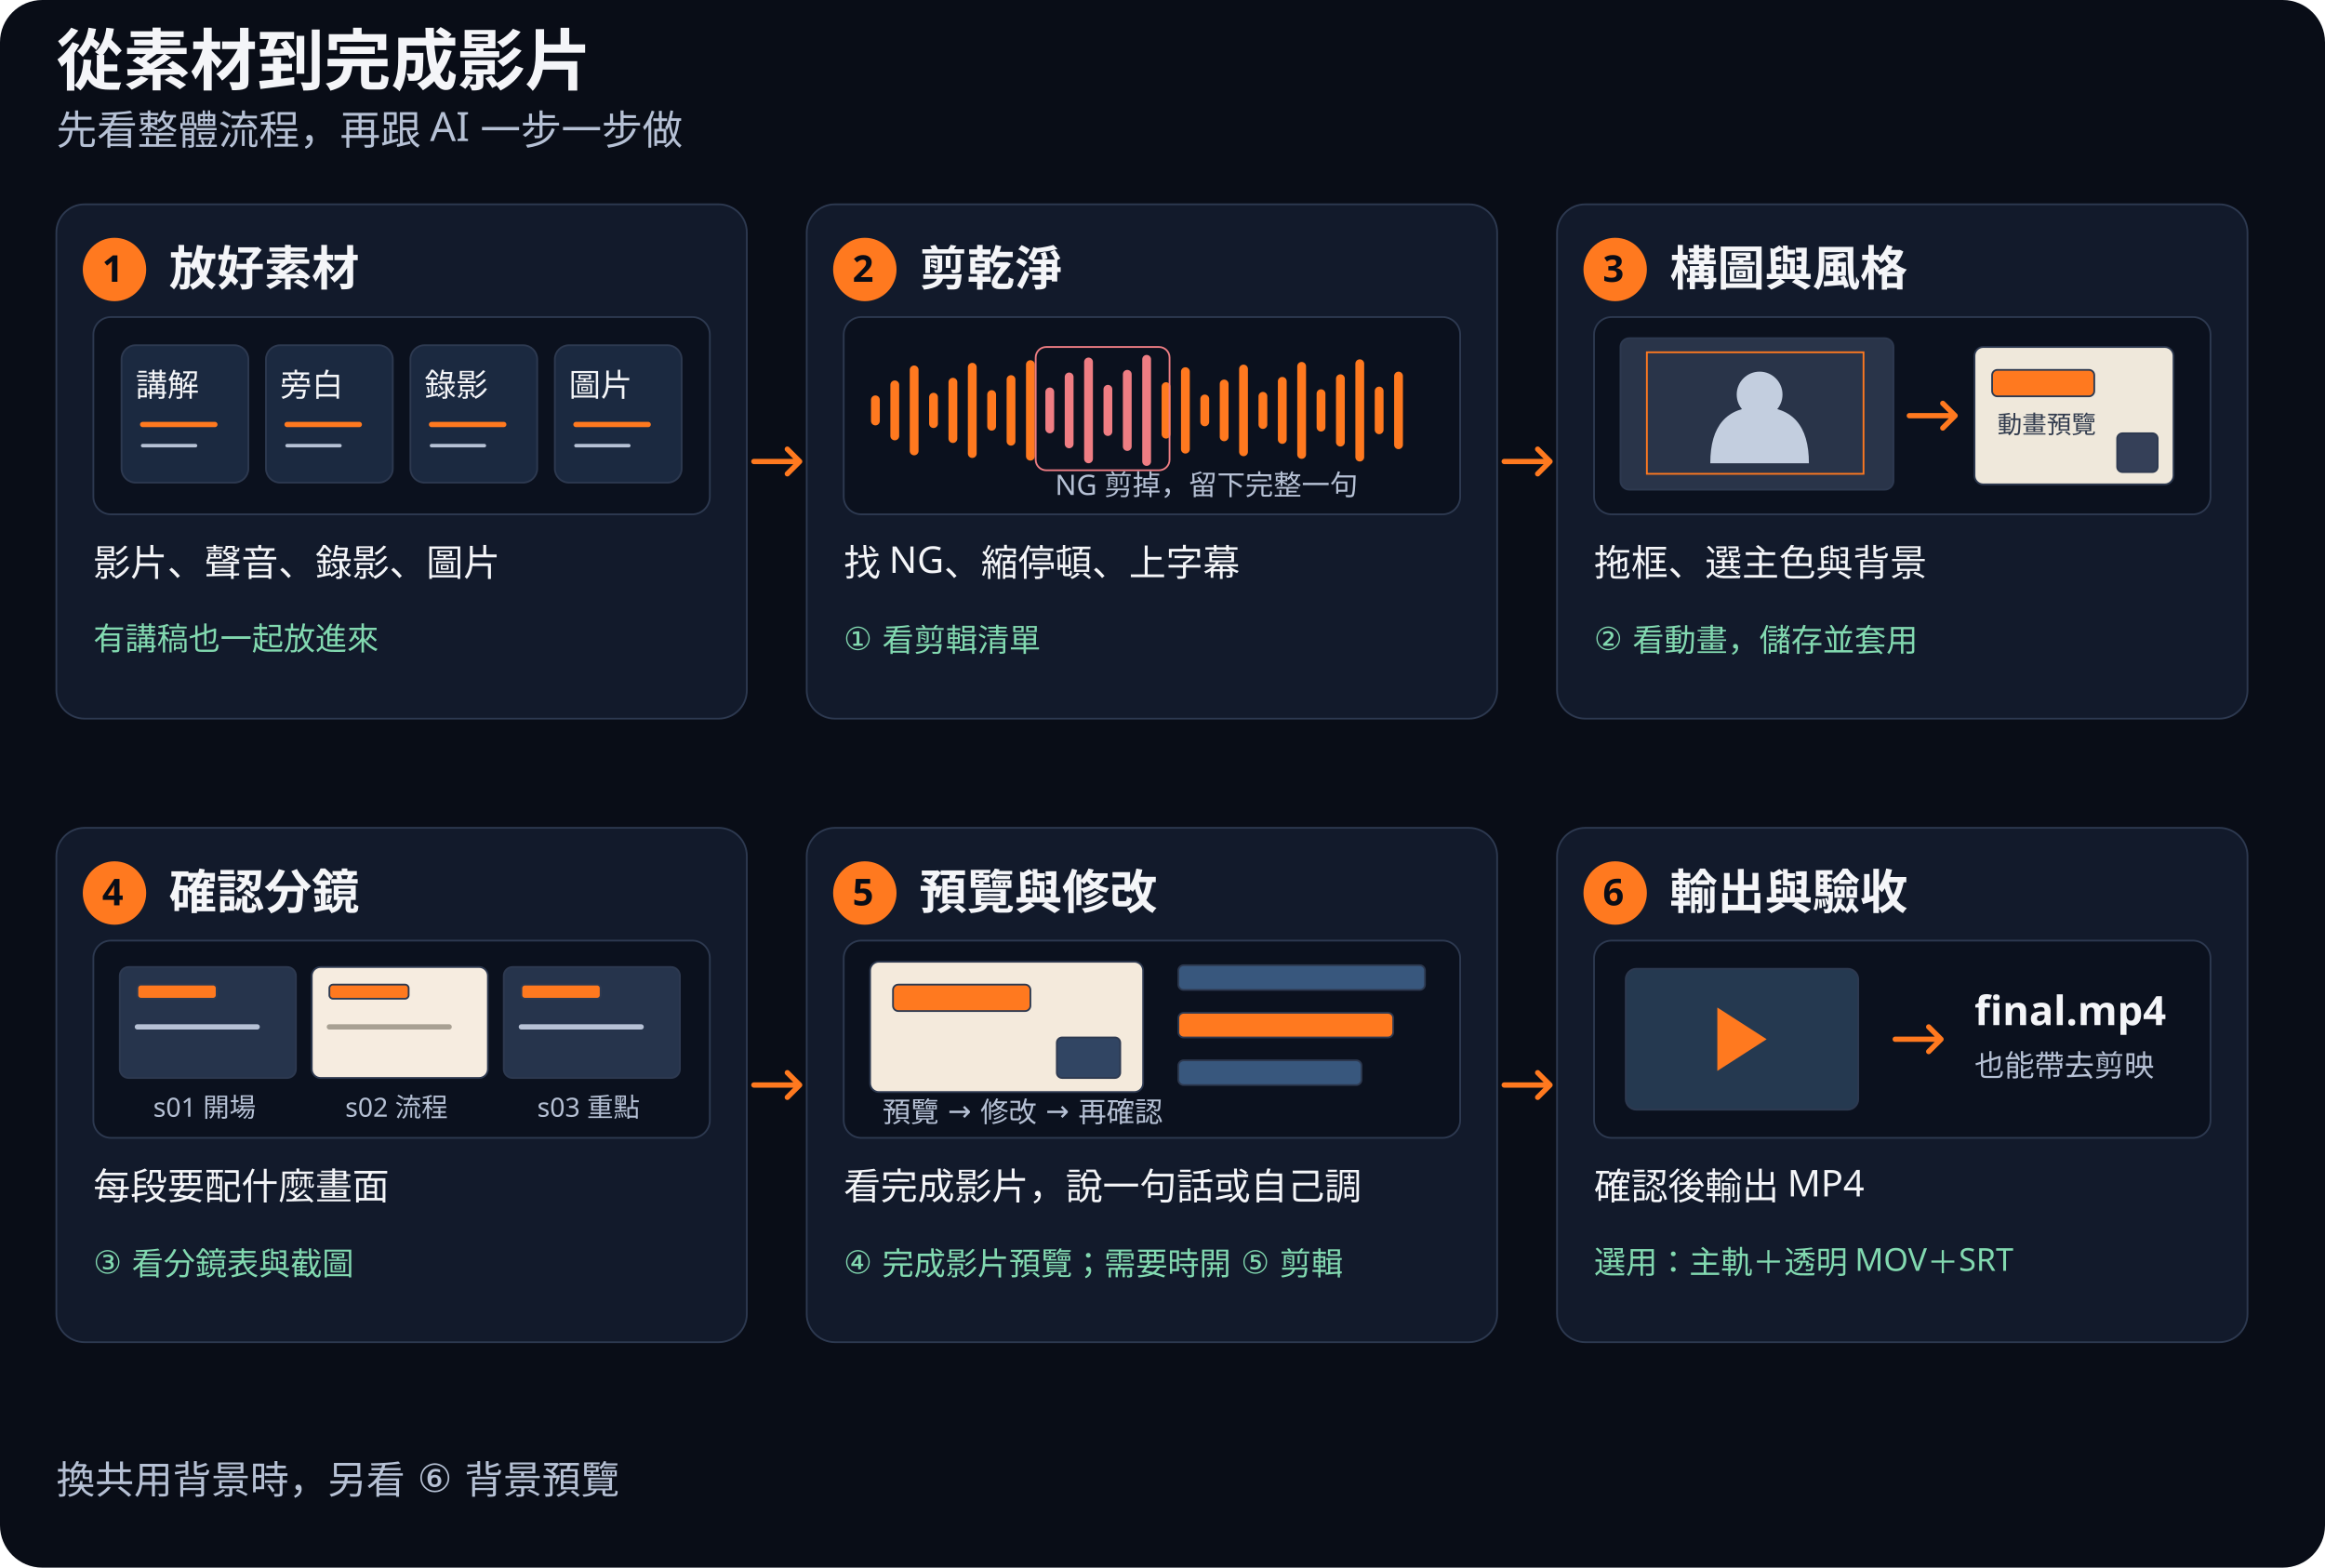
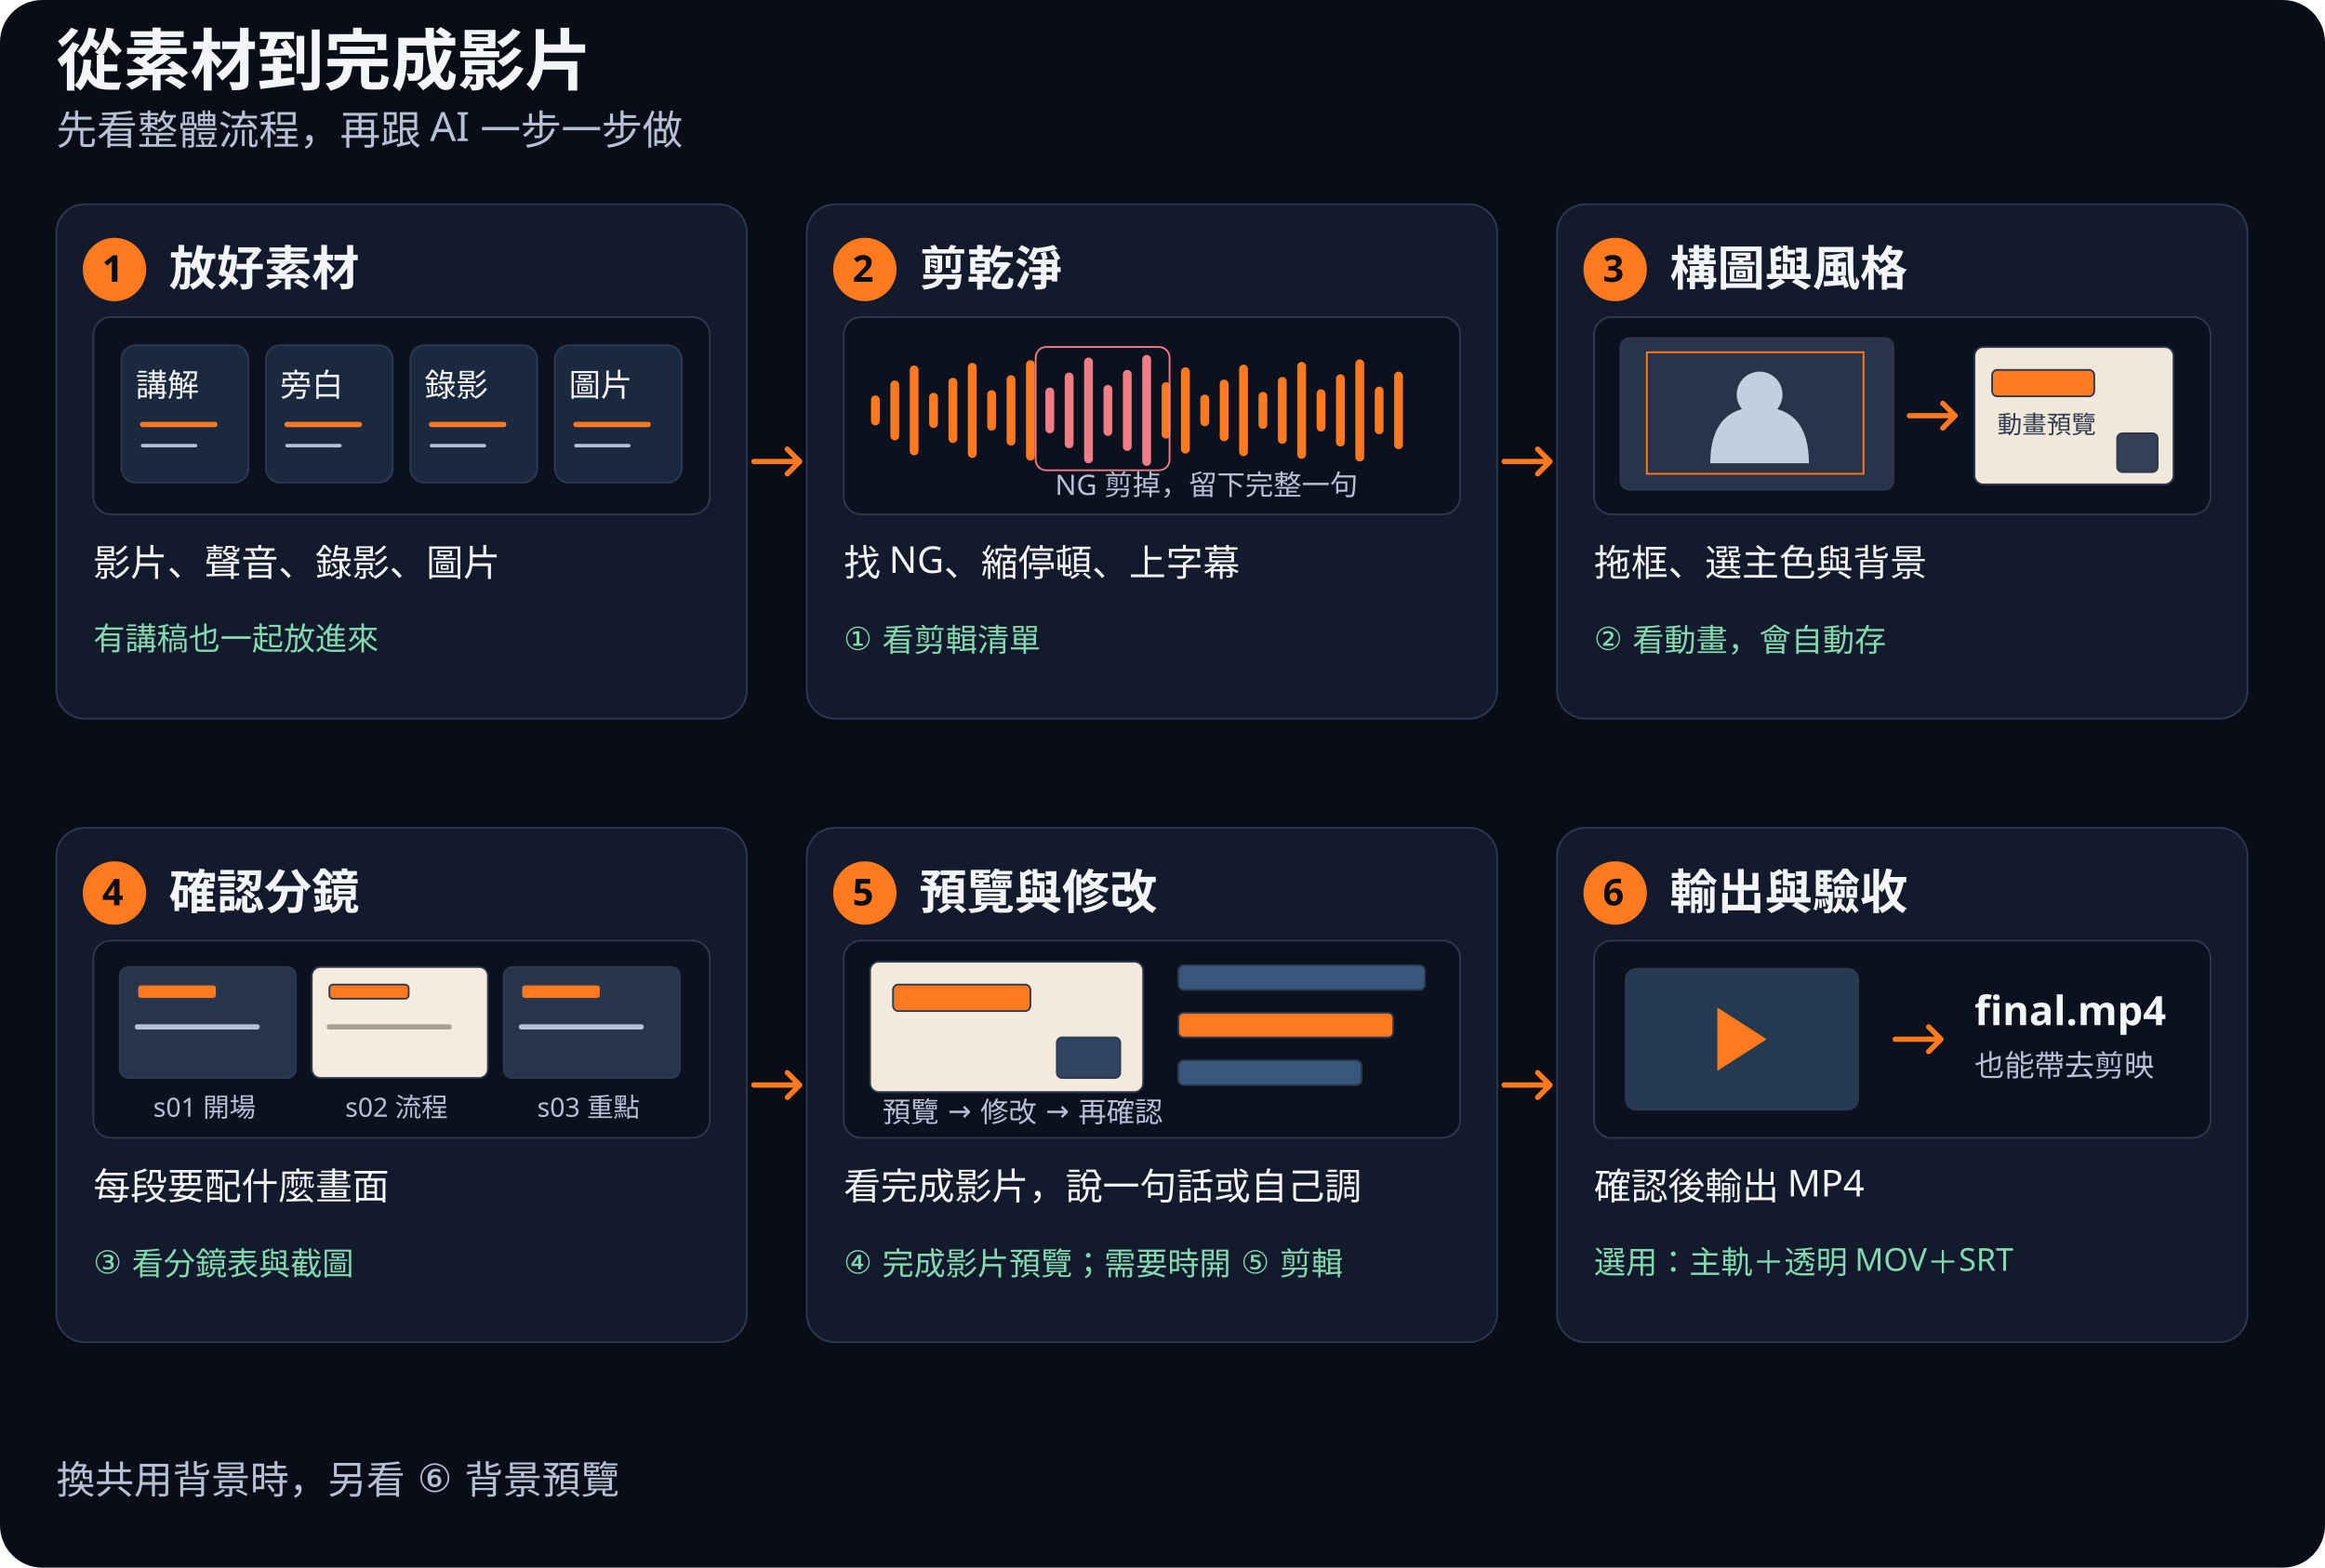
<svg xmlns="http://www.w3.org/2000/svg" width="1320" height="890" viewBox="0 0 1320 890" role="img" aria-labelledby="title">
  <rect width="100%" height="100%" rx="24" fill="#090D17" />
  <g font-family="Noto Sans TC, PingFang TC, Microsoft JhengHei, sans-serif">
    <text x="32" y="48" font-size="38" fill="#F4F5F8" font-weight="800">從素材到完成影片</text>
    <text x="32" y="82" font-size="23" fill="#B6C1D5" font-weight="500">先看整體流程，再跟 AI 一步一步做</text>
    <rect x="32" y="116" width="392" height="292" rx="16" fill="#121A2B" stroke="#2D3950" />
    <circle cx="65" cy="153" r="18" fill="#FF791F" />
    <text x="58" y="160" font-size="21" fill="#090D17" font-weight="800">1</text>
    <text x="96" y="162" font-size="27" fill="#F4F5F8" font-weight="800">放好素材</text>
    <rect x="53" y="180" width="350" height="112" rx="10" fill="#0B111E" stroke="#2D3950" />
    <rect x="69" y="196" width="72" height="78" rx="8" fill="#1B2940" stroke="#2D3950" />
    <text x="77" y="225" font-size="18" fill="#F4F5F8" font-weight="500">講解</text>
    <path d="M81 241L122 241" fill="none" stroke="#FF791F" stroke-width="3" stroke-linecap="round" />
    <path d="M81 253L111 253" fill="none" stroke="#B6C1D5" stroke-width="2" stroke-linecap="round" />
    <rect x="151" y="196" width="72" height="78" rx="8" fill="#1B2940" stroke="#2D3950" />
    <text x="159" y="225" font-size="18" fill="#F4F5F8" font-weight="500">旁白</text>
    <path d="M163 241L204 241" fill="none" stroke="#FF791F" stroke-width="3" stroke-linecap="round" />
    <path d="M163 253L193 253" fill="none" stroke="#B6C1D5" stroke-width="2" stroke-linecap="round" />
    <rect x="233" y="196" width="72" height="78" rx="8" fill="#1B2940" stroke="#2D3950" />
    <text x="241" y="225" font-size="18" fill="#F4F5F8" font-weight="500">錄影</text>
    <path d="M245 241L286 241" fill="none" stroke="#FF791F" stroke-width="3" stroke-linecap="round" />
    <path d="M245 253L275 253" fill="none" stroke="#B6C1D5" stroke-width="2" stroke-linecap="round" />
    <rect x="315" y="196" width="72" height="78" rx="8" fill="#1B2940" stroke="#2D3950" />
    <text x="323" y="225" font-size="18" fill="#F4F5F8" font-weight="500">圖片</text>
    <path d="M327 241L368 241" fill="none" stroke="#FF791F" stroke-width="3" stroke-linecap="round" />
    <path d="M327 253L357 253" fill="none" stroke="#B6C1D5" stroke-width="2" stroke-linecap="round" />
    <text x="53" y="327" font-size="21" fill="#F4F5F8" font-weight="500">影片、聲音、錄影、圖片</text>
    <text x="53" y="369" font-size="18" fill="#82D9B0" font-weight="500">有講稿也一起放進來</text>
    <path d="M428 262h26m-7-7 7 7-7 7" fill="none" stroke="#FF791F" stroke-width="3" stroke-linecap="round" stroke-linejoin="round" />
    <rect x="458" y="116" width="392" height="292" rx="16" fill="#121A2B" stroke="#2D3950" />
    <circle cx="491" cy="153" r="18" fill="#FF791F" />
    <text x="484" y="160" font-size="21" fill="#090D17" font-weight="800">2</text>
    <text x="522" y="162" font-size="27" fill="#F4F5F8" font-weight="800">剪乾淨</text>
    <rect x="479" y="180" width="350" height="112" rx="10" fill="#0B111E" stroke="#2D3950" />
    <path d="M497 227L497 239" fill="none" stroke="#FF791F" stroke-width="5" stroke-linecap="round" />
    <path d="M508 218.5L508 247.5" fill="none" stroke="#FF791F" stroke-width="5" stroke-linecap="round" />
    <path d="M519 210L519 256" fill="none" stroke="#FF791F" stroke-width="5" stroke-linecap="round" />
    <path d="M530 225.5L530 240.5" fill="none" stroke="#FF791F" stroke-width="5" stroke-linecap="round" />
    <path d="M541 217L541 249" fill="none" stroke="#FF791F" stroke-width="5" stroke-linecap="round" />
    <path d="M552 208.5L552 257.5" fill="none" stroke="#FF791F" stroke-width="5" stroke-linecap="round" />
    <path d="M563 224L563 242" fill="none" stroke="#FF791F" stroke-width="5" stroke-linecap="round" />
    <path d="M574 215.5L574 250.5" fill="none" stroke="#FF791F" stroke-width="5" stroke-linecap="round" />
    <path d="M585 207L585 259" fill="none" stroke="#FF791F" stroke-width="5" stroke-linecap="round" />
    <path d="M596 222.5L596 243.5" fill="none" stroke="#EF7D83" stroke-width="5" stroke-linecap="round" />
    <path d="M607 214L607 252" fill="none" stroke="#EF7D83" stroke-width="5" stroke-linecap="round" />
    <path d="M618 205.5L618 260.5" fill="none" stroke="#EF7D83" stroke-width="5" stroke-linecap="round" />
    <path d="M629 221L629 245" fill="none" stroke="#EF7D83" stroke-width="5" stroke-linecap="round" />
    <path d="M640 212.5L640 253.5" fill="none" stroke="#EF7D83" stroke-width="5" stroke-linecap="round" />
    <path d="M651 204L651 262" fill="none" stroke="#EF7D83" stroke-width="5" stroke-linecap="round" />
    <path d="M662 219.5L662 246.5" fill="none" stroke="#FF791F" stroke-width="5" stroke-linecap="round" />
    <path d="M673 211L673 255" fill="none" stroke="#FF791F" stroke-width="5" stroke-linecap="round" />
    <path d="M684 226.5L684 239.5" fill="none" stroke="#FF791F" stroke-width="5" stroke-linecap="round" />
    <path d="M695 218L695 248" fill="none" stroke="#FF791F" stroke-width="5" stroke-linecap="round" />
    <path d="M706 209.5L706 256.5" fill="none" stroke="#FF791F" stroke-width="5" stroke-linecap="round" />
    <path d="M717 225L717 241" fill="none" stroke="#FF791F" stroke-width="5" stroke-linecap="round" />
    <path d="M728 216.5L728 249.5" fill="none" stroke="#FF791F" stroke-width="5" stroke-linecap="round" />
    <path d="M739 208L739 258" fill="none" stroke="#FF791F" stroke-width="5" stroke-linecap="round" />
    <path d="M750 223.5L750 242.5" fill="none" stroke="#FF791F" stroke-width="5" stroke-linecap="round" />
    <path d="M761 215L761 251" fill="none" stroke="#FF791F" stroke-width="5" stroke-linecap="round" />
    <path d="M772 206.5L772 259.5" fill="none" stroke="#FF791F" stroke-width="5" stroke-linecap="round" />
    <path d="M783 222L783 244" fill="none" stroke="#FF791F" stroke-width="5" stroke-linecap="round" />
    <path d="M794 213.5L794 252.5" fill="none" stroke="#FF791F" stroke-width="5" stroke-linecap="round" />
    <rect x="588" y="197" width="76" height="70" rx="6" fill="none" stroke="#EF7D83" />
    <text x="599" y="281" font-size="16" fill="#B6C1D5" font-weight="500">NG 剪掉，留下完整一句</text>
    <text x="479" y="327" font-size="21" fill="#F4F5F8" font-weight="500">找 NG、縮停頓、上字幕</text>
    <text x="479" y="369" font-size="18" fill="#82D9B0" font-weight="500">① 看剪輯清單</text>
    <path d="M854 262h26m-7-7 7 7-7 7" fill="none" stroke="#FF791F" stroke-width="3" stroke-linecap="round" stroke-linejoin="round" />
    <rect x="884" y="116" width="392" height="292" rx="16" fill="#121A2B" stroke="#2D3950" />
    <circle cx="917" cy="153" r="18" fill="#FF791F" />
    <text x="910" y="160" font-size="21" fill="#090D17" font-weight="800">3</text>
    <text x="948" y="162" font-size="27" fill="#F4F5F8" font-weight="800">構圖與風格</text>
    <rect x="905" y="180" width="350" height="112" rx="10" fill="#0B111E" stroke="#2D3950" />
    <rect x="920" y="192" width="155" height="86" rx="5" fill="#293449" stroke="#2D3950" />
    <rect x="935" y="200" width="123" height="69" rx="0" fill="none" stroke="#FF791F" />
    <circle cx="999" cy="224" r="13" fill="#C3CEDF" />
    <path d="M971 263q0-32 28-32t28 32" fill="#C3CEDF" />
    <path d="M1084 236h26m-7-7 7 7-7 7" fill="none" stroke="#FF791F" stroke-width="3" stroke-linecap="round" stroke-linejoin="round" />
    <rect x="1121" y="197" width="113" height="78" rx="5" fill="#EFE8DB" stroke="#2D3950" />
    <rect x="1131" y="210" width="58" height="15" rx="3" fill="#FF791F" stroke="#2D3950" />
    <rect x="1202" y="246" width="23" height="22" rx="3" fill="#354058" stroke="#2D3950" />
    <text x="1134" y="246" font-size="14" fill="#323C4E" font-weight="500">動畫預覽</text>
    <text x="905" y="327" font-size="21" fill="#F4F5F8" font-weight="500">拖框、選主色與背景</text>
-     <text x="905" y="369" font-size="18" fill="#82D9B0" font-weight="500">② 看動畫，儲存並套用</text>
+     <text x="905" y="369" font-size="18" fill="#82D9B0" font-weight="500">② 看動畫，會自動存</text>
    <rect x="32" y="470" width="392" height="292" rx="16" fill="#121A2B" stroke="#2D3950" />
    <circle cx="65" cy="507" r="18" fill="#FF791F" />
    <text x="58" y="514" font-size="21" fill="#090D17" font-weight="800">4</text>
    <text x="96" y="516" font-size="27" fill="#F4F5F8" font-weight="800">確認分鏡</text>
    <rect x="53" y="534" width="350" height="112" rx="10" fill="#0B111E" stroke="#2D3950" />
    <rect x="68" y="549" width="100" height="63" rx="5" fill="#26344C" stroke="#2D3950" />
    <rect x="78" y="559" width="45" height="8" rx="2" fill="#FF791F" stroke="#2D3950" />
    <path d="M78 583L146 583" fill="none" stroke="#B6C1D5" stroke-width="3" stroke-linecap="round" />
    <text x="87" y="634" font-size="15" fill="#B6C1D5" font-weight="500">s01 開場</text>
    <rect x="177" y="549" width="100" height="63" rx="5" fill="#F6ECE0" stroke="#2D3950" />
    <rect x="187" y="559" width="45" height="8" rx="2" fill="#FF791F" stroke="#2D3950" />
    <path d="M187 583L255 583" fill="none" stroke="#A8A093" stroke-width="3" stroke-linecap="round" />
    <text x="196" y="634" font-size="15" fill="#B6C1D5" font-weight="500">s02 流程</text>
    <rect x="286" y="549" width="100" height="63" rx="5" fill="#26344C" stroke="#2D3950" />
    <rect x="296" y="559" width="45" height="8" rx="2" fill="#FF791F" stroke="#2D3950" />
    <path d="M296 583L364 583" fill="none" stroke="#B6C1D5" stroke-width="3" stroke-linecap="round" />
    <text x="305" y="634" font-size="15" fill="#B6C1D5" font-weight="500">s03 重點</text>
    <text x="53" y="681" font-size="21" fill="#F4F5F8" font-weight="500">每段要配什麼畫面</text>
    <text x="53" y="723" font-size="18" fill="#82D9B0" font-weight="500">③ 看分鏡表與截圖</text>
    <path d="M428 616h26m-7-7 7 7-7 7" fill="none" stroke="#FF791F" stroke-width="3" stroke-linecap="round" stroke-linejoin="round" />
    <rect x="458" y="470" width="392" height="292" rx="16" fill="#121A2B" stroke="#2D3950" />
    <circle cx="491" cy="507" r="18" fill="#FF791F" />
    <text x="484" y="514" font-size="21" fill="#090D17" font-weight="800">5</text>
    <text x="522" y="516" font-size="27" fill="#F4F5F8" font-weight="800">預覽與修改</text>
    <rect x="479" y="534" width="350" height="112" rx="10" fill="#0B111E" stroke="#2D3950" />
    <rect x="494" y="546" width="155" height="74" rx="5" fill="#F4EADC" stroke="#2D3950" />
    <rect x="507" y="559" width="78" height="15" rx="3" fill="#FF791F" stroke="#2D3950" />
    <rect x="600" y="589" width="36" height="23" rx="3" fill="#314563" stroke="#2D3950" />
    <rect x="669" y="548" width="140" height="14" rx="3" fill="#38577D" stroke="#2D3950" />
    <rect x="669" y="575" width="122" height="14" rx="3" fill="#FF791F" stroke="#2D3950" />
    <rect x="669" y="602" width="104" height="14" rx="3" fill="#38577D" stroke="#2D3950" />
    <text x="501" y="637" font-size="16" fill="#B6C1D5" font-weight="500">預覽 → 修改 → 再確認</text>
    <text x="479" y="681" font-size="21" fill="#F4F5F8" font-weight="500">看完成影片，說一句話或自己調</text>
    <text x="479" y="723" font-size="18" fill="#82D9B0" font-weight="500">④ 完成影片預覽；需要時開 ⑤ 剪輯</text>
    <path d="M854 616h26m-7-7 7 7-7 7" fill="none" stroke="#FF791F" stroke-width="3" stroke-linecap="round" stroke-linejoin="round" />
    <rect x="884" y="470" width="392" height="292" rx="16" fill="#121A2B" stroke="#2D3950" />
    <circle cx="917" cy="507" r="18" fill="#FF791F" />
    <text x="910" y="514" font-size="21" fill="#090D17" font-weight="800">6</text>
    <text x="948" y="516" font-size="27" fill="#F4F5F8" font-weight="800">輸出與驗收</text>
    <rect x="905" y="534" width="350" height="112" rx="10" fill="#0B111E" stroke="#2D3950" />
    <rect x="923" y="550" width="132" height="80" rx="6" fill="#253950" stroke="#2D3950" />
    <path d="M975 572l28 18-28 18z" fill="#FF791F" />
    <path d="M1076 590h26m-7-7 7 7-7 7" fill="none" stroke="#FF791F" stroke-width="3" stroke-linecap="round" stroke-linejoin="round" />
    <text x="1121" y="582" font-size="23" fill="#F4F5F8" font-weight="700">final.mp4</text>
    <text x="1121" y="611" font-size="17" fill="#B6C1D5" font-weight="500">也能帶去剪映</text>
    <text x="905" y="681" font-size="21" fill="#F4F5F8" font-weight="500">確認後輸出 MP4</text>
    <text x="905" y="723" font-size="18" fill="#82D9B0" font-weight="500">選用：主軌＋透明 MOV＋SRT</text>
    <text x="32" y="848" font-size="22" fill="#B6C1D5" font-weight="500">換共用背景時，另看 ⑥ 背景預覽</text>
  </g>
</svg>
